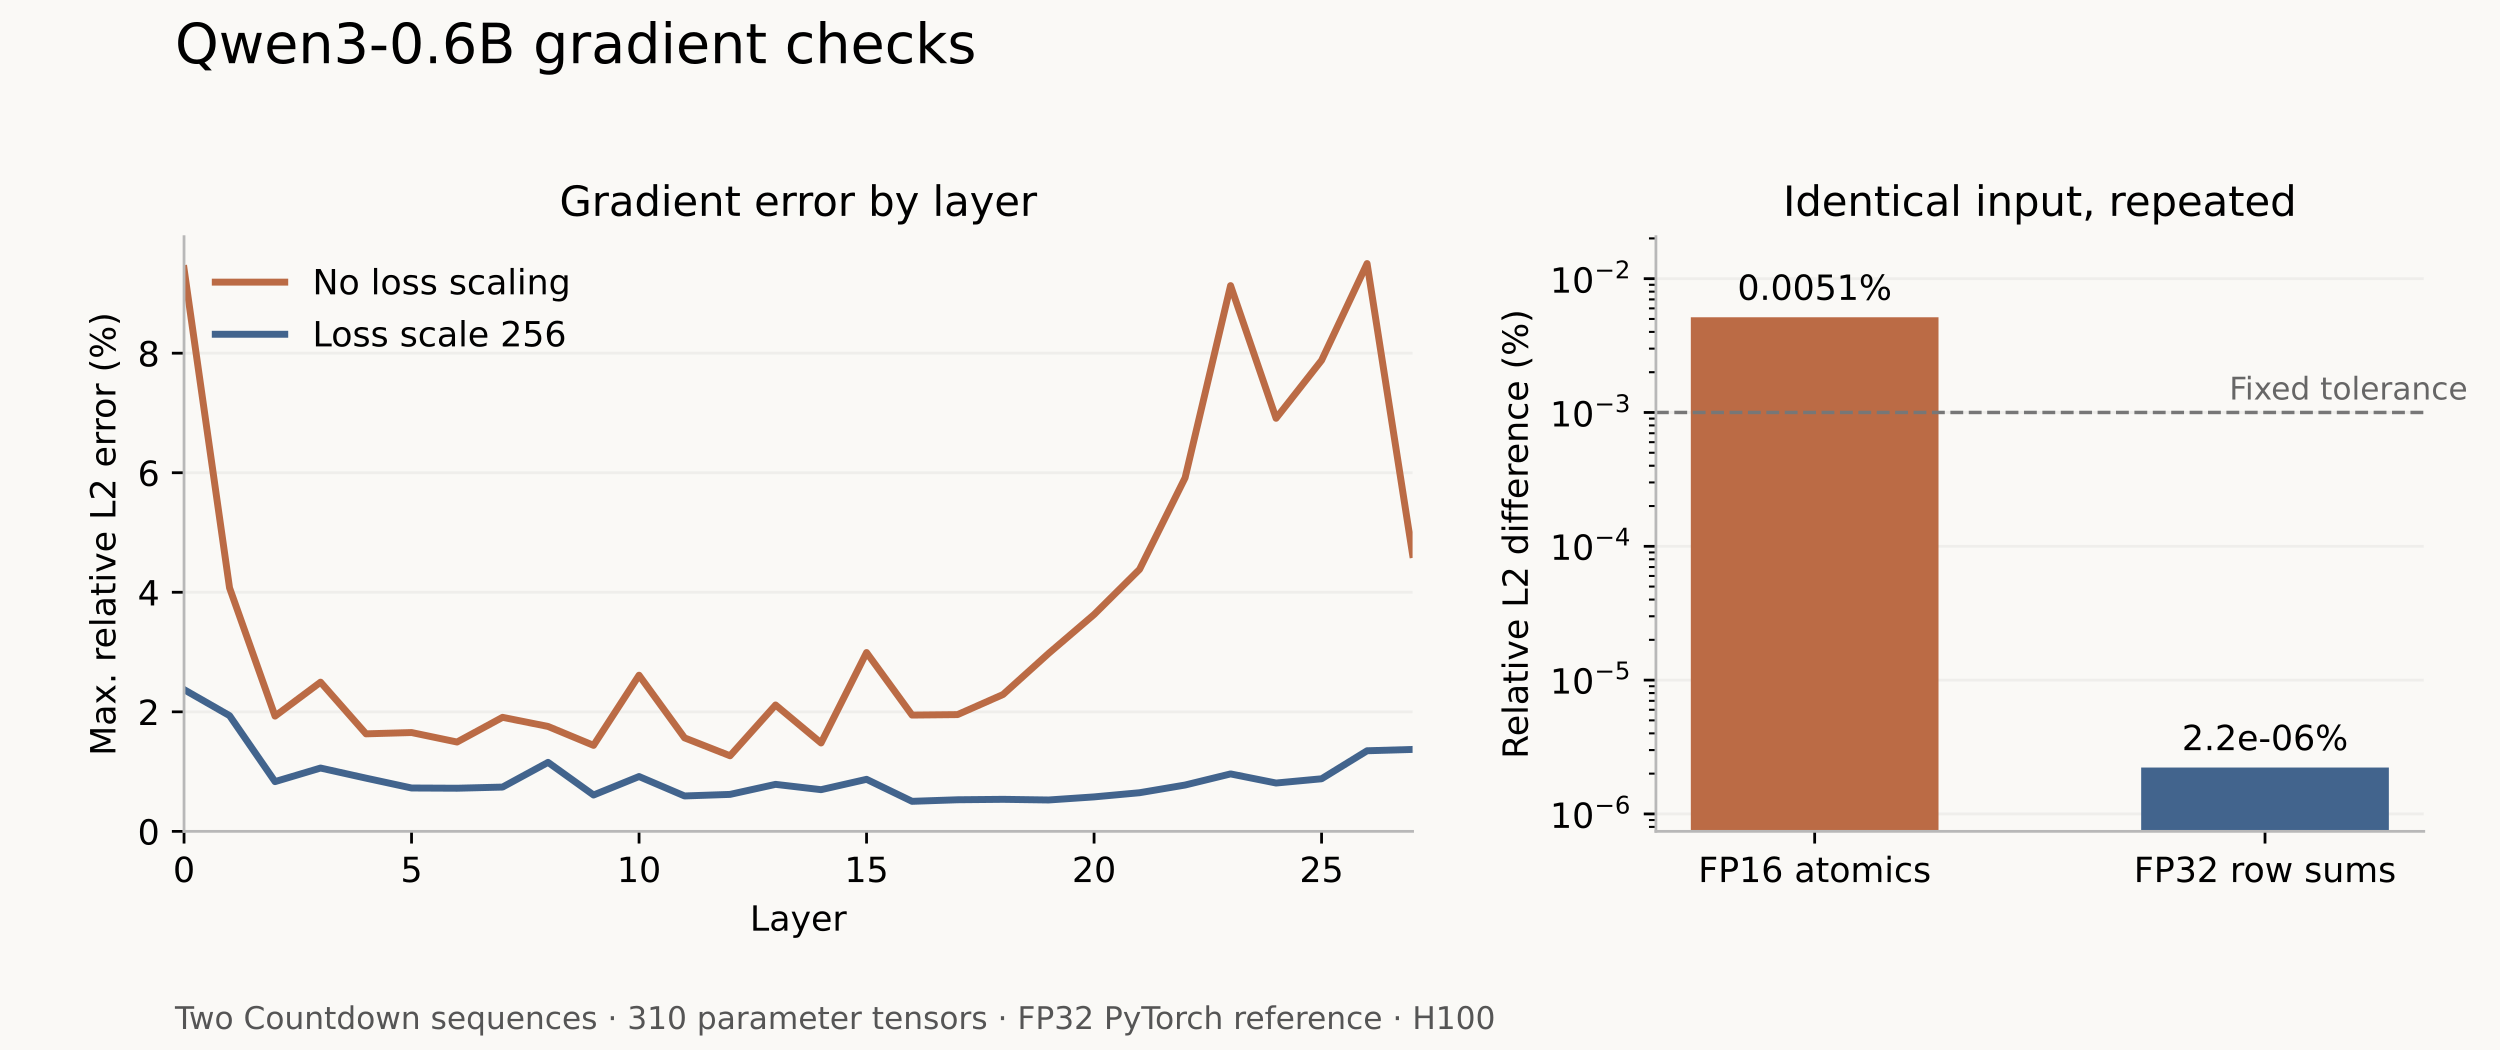
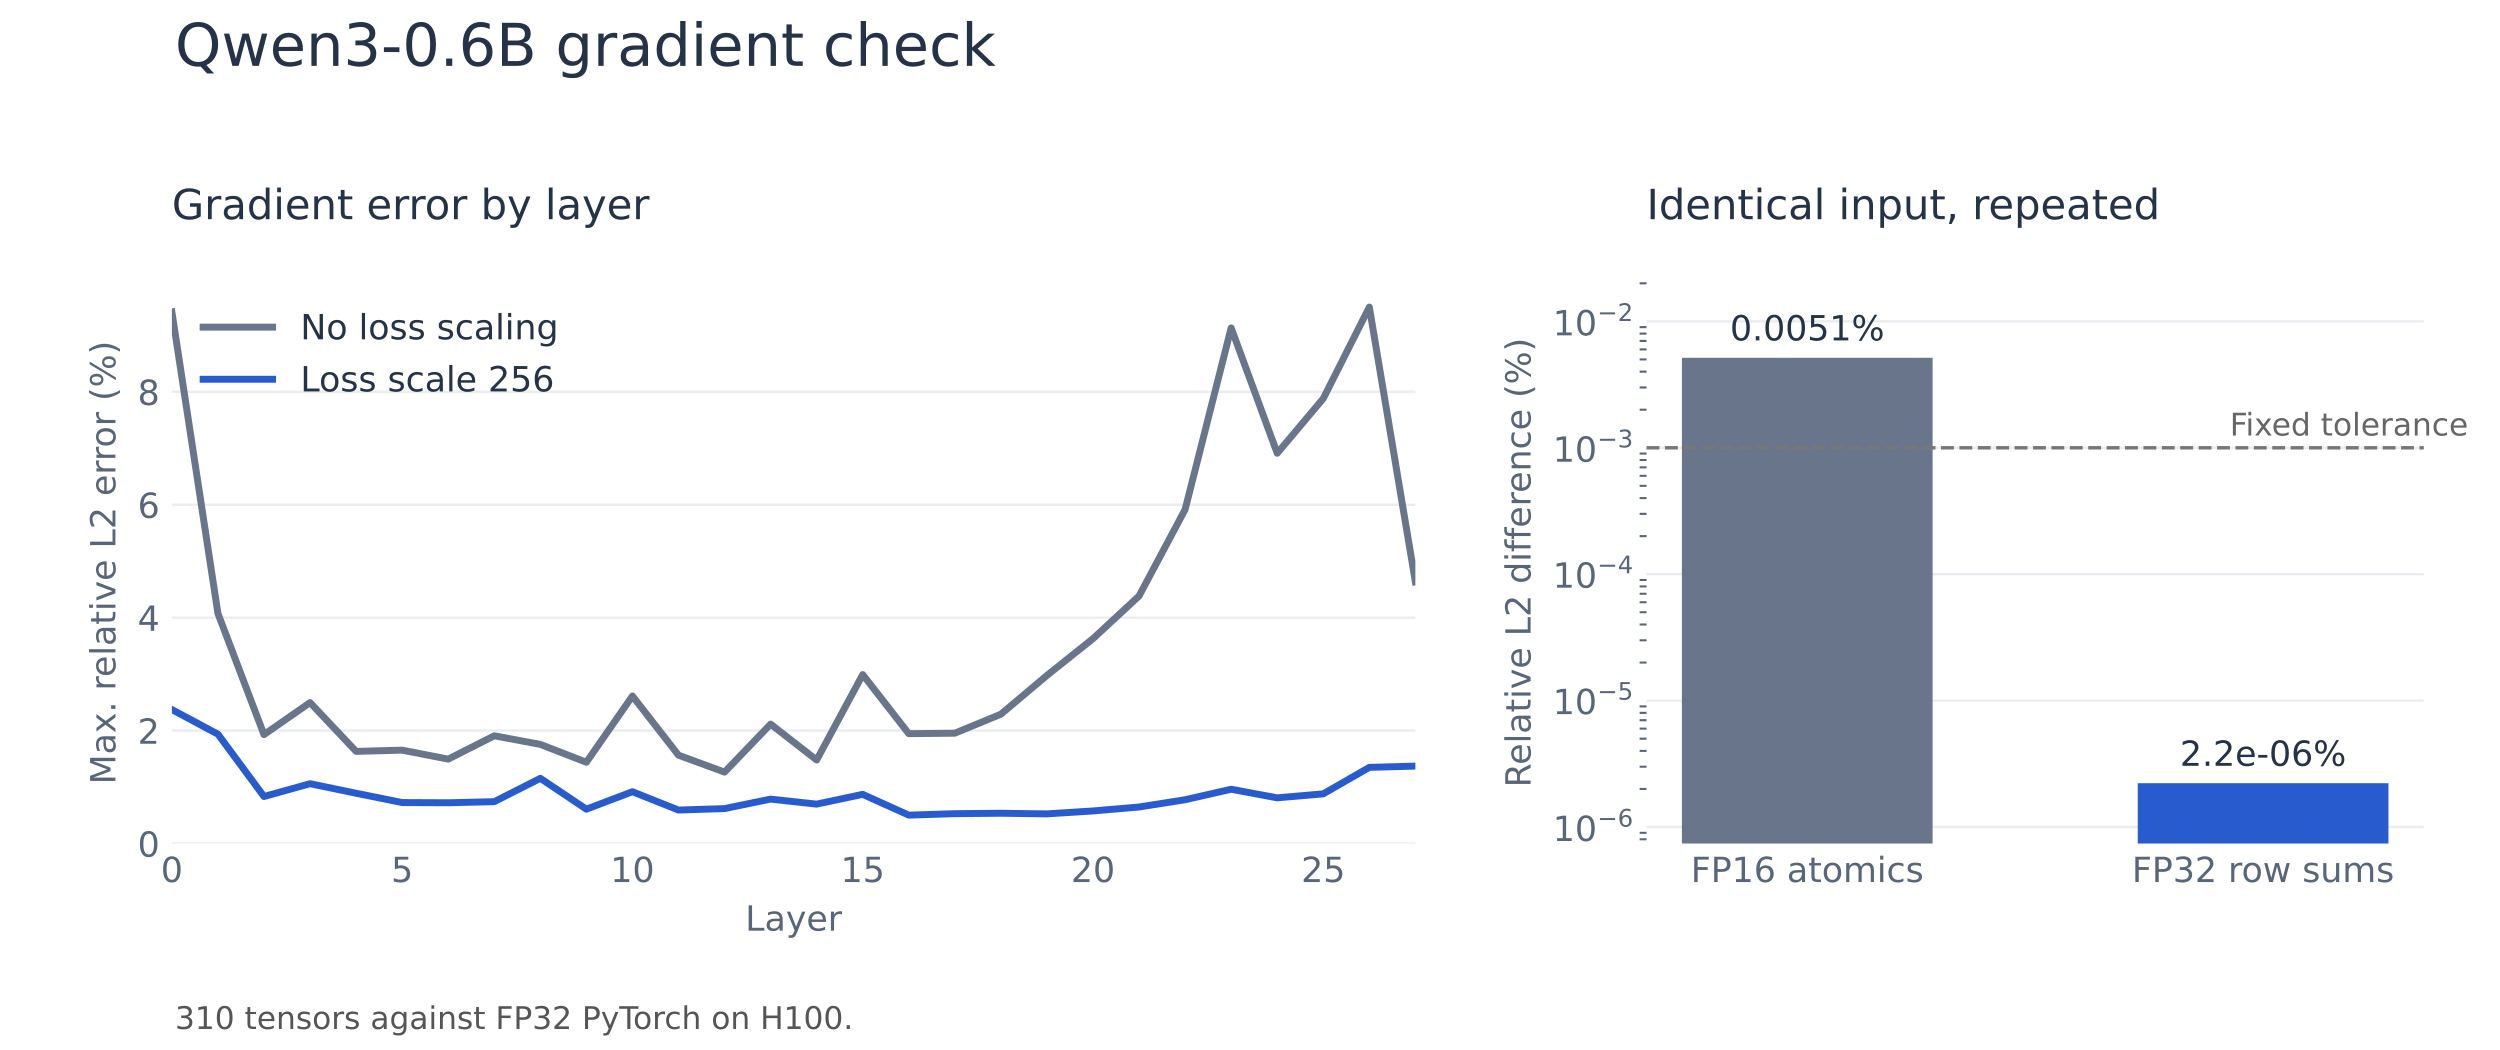
<svg xmlns="http://www.w3.org/2000/svg" xmlns:xlink="http://www.w3.org/1999/xlink" width="720pt" height="302.4pt" viewBox="0 0 720 302.4" version="1.1">
  <defs>
    <style type="text/css">*{stroke-linejoin: round; stroke-linecap: butt}</style>
  </defs>
  <g id="figure_1">
    <g id="patch_1">
-       <path d="M 0 302.4  L 720 302.4  L 720 0  L 0 0  z " style="fill: #faf9f6" />
+       <path d="M 0 302.4  L 720 302.4  L 720 0  L 0 0  z " style="fill: #ffffff" />
    </g>
    <g id="axes_1">
      <g id="patch_2">
-         <path d="M 53.002 239.432  L 406.823 239.432  L 406.823 68.164  L 53.002 68.164  z " style="fill: #faf9f6" />
+         <path d="M 49.502 242.932  L 407.631 242.932  L 407.631 81.124  L 49.502 81.124  z " style="fill: #ffffff" />
      </g>
      <g id="matplotlib.axis_1">
        <g id="xtick_1">
-           <g id="line2d_1">
-             <defs>
-               <path id="m17db717920" d="M 0 0  L 0 3.5  " style="stroke: #000000; stroke-width: 0.8" />
-             </defs>
-             <g>
-               <use xlink:href="#m17db717920" x="53.002" y="239.432" style="stroke: #000000; stroke-width: 0.8" />
-             </g>
-           </g>
+           <g id="line2d_1" />
          <g id="text_1">
-             <text style="font-size: 10px; font-family: 'DejaVu Sans', 'Bitstream Vera Sans', 'Computer Modern Sans Serif', 'Lucida Grande', 'Verdana', 'Geneva', 'Lucid', 'Arial', 'Helvetica', 'Avant Garde', sans-serif; text-anchor: middle" x="53.002" y="254.03" transform="rotate(-0 53.00234 254.0297)">0</text>
+             <text style="font-size: 10px; font-family: 'DejaVu Sans', 'Arial', sans-serif; text-anchor: middle; fill: #596579" x="49.502" y="254.03" transform="rotate(-0 49.50234 254.0297)">0</text>
          </g>
        </g>
        <g id="xtick_2">
-           <g id="line2d_2">
-             <g>
-               <use xlink:href="#m17db717920" x="118.525" y="239.432" style="stroke: #000000; stroke-width: 0.8" />
-             </g>
-           </g>
+           <g id="line2d_2" />
          <g id="text_2">
-             <text style="font-size: 10px; font-family: 'DejaVu Sans', 'Bitstream Vera Sans', 'Computer Modern Sans Serif', 'Lucida Grande', 'Verdana', 'Geneva', 'Lucid', 'Arial', 'Helvetica', 'Avant Garde', sans-serif; text-anchor: middle" x="118.525" y="254.03" transform="rotate(-0 118.5247 254.0297)">5</text>
+             <text style="font-size: 10px; font-family: 'DejaVu Sans', 'Arial', sans-serif; text-anchor: middle; fill: #596579" x="115.822" y="254.03" transform="rotate(-0 115.8224 254.0297)">5</text>
          </g>
        </g>
        <g id="xtick_3">
-           <g id="line2d_3">
-             <g>
-               <use xlink:href="#m17db717920" x="184.047" y="239.432" style="stroke: #000000; stroke-width: 0.8" />
-             </g>
-           </g>
+           <g id="line2d_3" />
          <g id="text_3">
-             <text style="font-size: 10px; font-family: 'DejaVu Sans', 'Bitstream Vera Sans', 'Computer Modern Sans Serif', 'Lucida Grande', 'Verdana', 'Geneva', 'Lucid', 'Arial', 'Helvetica', 'Avant Garde', sans-serif; text-anchor: middle" x="184.047" y="254.03" transform="rotate(-0 184.047 254.0297)">10</text>
+             <text style="font-size: 10px; font-family: 'DejaVu Sans', 'Arial', sans-serif; text-anchor: middle; fill: #596579" x="182.142" y="254.03" transform="rotate(-0 182.1424 254.0297)">10</text>
          </g>
        </g>
        <g id="xtick_4">
-           <g id="line2d_4">
-             <g>
-               <use xlink:href="#m17db717920" x="249.569" y="239.432" style="stroke: #000000; stroke-width: 0.8" />
-             </g>
-           </g>
+           <g id="line2d_4" />
          <g id="text_4">
-             <text style="font-size: 10px; font-family: 'DejaVu Sans', 'Bitstream Vera Sans', 'Computer Modern Sans Serif', 'Lucida Grande', 'Verdana', 'Geneva', 'Lucid', 'Arial', 'Helvetica', 'Avant Garde', sans-serif; text-anchor: middle" x="249.569" y="254.03" transform="rotate(-0 249.5693 254.0297)">15</text>
+             <text style="font-size: 10px; font-family: 'DejaVu Sans', 'Arial', sans-serif; text-anchor: middle; fill: #596579" x="248.462" y="254.03" transform="rotate(-0 248.4624 254.0297)">15</text>
          </g>
        </g>
        <g id="xtick_5">
-           <g id="line2d_5">
-             <g>
-               <use xlink:href="#m17db717920" x="315.092" y="239.432" style="stroke: #000000; stroke-width: 0.8" />
-             </g>
-           </g>
+           <g id="line2d_5" />
          <g id="text_5">
-             <text style="font-size: 10px; font-family: 'DejaVu Sans', 'Bitstream Vera Sans', 'Computer Modern Sans Serif', 'Lucida Grande', 'Verdana', 'Geneva', 'Lucid', 'Arial', 'Helvetica', 'Avant Garde', sans-serif; text-anchor: middle" x="315.092" y="254.03" transform="rotate(-0 315.0916 254.0297)">20</text>
+             <text style="font-size: 10px; font-family: 'DejaVu Sans', 'Arial', sans-serif; text-anchor: middle; fill: #596579" x="314.782" y="254.03" transform="rotate(-0 314.7825 254.0297)">20</text>
          </g>
        </g>
        <g id="xtick_6">
-           <g id="line2d_6">
-             <g>
-               <use xlink:href="#m17db717920" x="380.614" y="239.432" style="stroke: #000000; stroke-width: 0.8" />
-             </g>
-           </g>
+           <g id="line2d_6" />
          <g id="text_6">
-             <text style="font-size: 10px; font-family: 'DejaVu Sans', 'Bitstream Vera Sans', 'Computer Modern Sans Serif', 'Lucida Grande', 'Verdana', 'Geneva', 'Lucid', 'Arial', 'Helvetica', 'Avant Garde', sans-serif; text-anchor: middle" x="380.614" y="254.03" transform="rotate(-0 380.6139 254.0297)">25</text>
+             <text style="font-size: 10px; font-family: 'DejaVu Sans', 'Arial', sans-serif; text-anchor: middle; fill: #596579" x="381.103" y="254.03" transform="rotate(-0 381.1025 254.0297)">25</text>
          </g>
        </g>
        <g id="text_7">
-           <text style="font-size: 10px; font-family: 'DejaVu Sans', 'Bitstream Vera Sans', 'Computer Modern Sans Serif', 'Lucida Grande', 'Verdana', 'Geneva', 'Lucid', 'Arial', 'Helvetica', 'Avant Garde', sans-serif; text-anchor: middle" x="229.913" y="268.03" transform="rotate(-0 229.9126 268.0297)">Layer</text>
+           <text style="font-size: 10px; font-family: 'DejaVu Sans', 'Arial', sans-serif; text-anchor: middle; fill: #596579" x="228.566" y="268.03" transform="rotate(-0 228.5664 268.0297)">Layer</text>
        </g>
      </g>
      <g id="matplotlib.axis_2">
        <g id="ytick_1">
          <g id="line2d_7">
-             <path d="M 53.002 239.432  L 406.823 239.432  " clip-path="url(#p9c6ef69c33)" style="fill: none; stroke: #b0b0b0; stroke-opacity: 0.15; stroke-width: 0.8; stroke-linecap: square" />
-           </g>
-           <g id="line2d_8">
-             <defs>
-               <path id="m03bfe3bf57" d="M 0 0  L -3.5 0  " style="stroke: #000000; stroke-width: 0.8" />
-             </defs>
-             <g>
-               <use xlink:href="#m03bfe3bf57" x="53.002" y="239.432" style="stroke: #000000; stroke-width: 0.8" />
-             </g>
-           </g>
+             <path d="M 49.502 242.932  L 407.631 242.932  " clip-path="url(#p93dfd048e5)" style="fill: none; stroke: #e9edf2; stroke-width: 0.7; stroke-linecap: square" />
+           </g>
+           <g id="line2d_8" />
          <g id="text_8">
-             <text style="font-size: 10px; font-family: 'DejaVu Sans', 'Bitstream Vera Sans', 'Computer Modern Sans Serif', 'Lucida Grande', 'Verdana', 'Geneva', 'Lucid', 'Arial', 'Helvetica', 'Avant Garde', sans-serif; text-anchor: end" x="46.002" y="243.231" transform="rotate(-0 46.00234 243.2308)">0</text>
+             <text style="font-size: 10px; font-family: 'DejaVu Sans', 'Arial', sans-serif; text-anchor: end; fill: #596579" x="46.002" y="246.731" transform="rotate(-0 46.00234 246.7308)">0</text>
          </g>
        </g>
        <g id="ytick_2">
          <g id="line2d_9">
-             <path d="M 53.002 205.006  L 406.823 205.006  " clip-path="url(#p9c6ef69c33)" style="fill: none; stroke: #b0b0b0; stroke-opacity: 0.15; stroke-width: 0.8; stroke-linecap: square" />
-           </g>
-           <g id="line2d_10">
-             <g>
-               <use xlink:href="#m03bfe3bf57" x="53.002" y="205.006" style="stroke: #000000; stroke-width: 0.8" />
-             </g>
-           </g>
+             <path d="M 49.502 210.407  L 407.631 210.407  " clip-path="url(#p93dfd048e5)" style="fill: none; stroke: #e9edf2; stroke-width: 0.7; stroke-linecap: square" />
+           </g>
+           <g id="line2d_10" />
          <g id="text_9">
-             <text style="font-size: 10px; font-family: 'DejaVu Sans', 'Bitstream Vera Sans', 'Computer Modern Sans Serif', 'Lucida Grande', 'Verdana', 'Geneva', 'Lucid', 'Arial', 'Helvetica', 'Avant Garde', sans-serif; text-anchor: end" x="46.002" y="208.805" transform="rotate(-0 46.00234 208.8046)">2</text>
+             <text style="font-size: 10px; font-family: 'DejaVu Sans', 'Arial', sans-serif; text-anchor: end; fill: #596579" x="46.002" y="214.206" transform="rotate(-0 46.00234 214.2061)">2</text>
          </g>
        </g>
        <g id="ytick_3">
          <g id="line2d_11">
-             <path d="M 53.002 170.579  L 406.823 170.579  " clip-path="url(#p9c6ef69c33)" style="fill: none; stroke: #b0b0b0; stroke-opacity: 0.15; stroke-width: 0.8; stroke-linecap: square" />
-           </g>
-           <g id="line2d_12">
-             <g>
-               <use xlink:href="#m03bfe3bf57" x="53.002" y="170.579" style="stroke: #000000; stroke-width: 0.8" />
-             </g>
-           </g>
+             <path d="M 49.502 177.883  L 407.631 177.883  " clip-path="url(#p93dfd048e5)" style="fill: none; stroke: #e9edf2; stroke-width: 0.7; stroke-linecap: square" />
+           </g>
+           <g id="line2d_12" />
          <g id="text_10">
-             <text style="font-size: 10px; font-family: 'DejaVu Sans', 'Bitstream Vera Sans', 'Computer Modern Sans Serif', 'Lucida Grande', 'Verdana', 'Geneva', 'Lucid', 'Arial', 'Helvetica', 'Avant Garde', sans-serif; text-anchor: end" x="46.002" y="174.378" transform="rotate(-0 46.00234 174.3783)">4</text>
+             <text style="font-size: 10px; font-family: 'DejaVu Sans', 'Arial', sans-serif; text-anchor: end; fill: #596579" x="46.002" y="181.681" transform="rotate(-0 46.00234 181.6815)">4</text>
          </g>
        </g>
        <g id="ytick_4">
          <g id="line2d_13">
-             <path d="M 53.002 136.153  L 406.823 136.153  " clip-path="url(#p9c6ef69c33)" style="fill: none; stroke: #b0b0b0; stroke-opacity: 0.15; stroke-width: 0.8; stroke-linecap: square" />
-           </g>
-           <g id="line2d_14">
-             <g>
-               <use xlink:href="#m03bfe3bf57" x="53.002" y="136.153" style="stroke: #000000; stroke-width: 0.8" />
-             </g>
-           </g>
+             <path d="M 49.502 145.358  L 407.631 145.358  " clip-path="url(#p93dfd048e5)" style="fill: none; stroke: #e9edf2; stroke-width: 0.7; stroke-linecap: square" />
+           </g>
+           <g id="line2d_14" />
          <g id="text_11">
-             <text style="font-size: 10px; font-family: 'DejaVu Sans', 'Bitstream Vera Sans', 'Computer Modern Sans Serif', 'Lucida Grande', 'Verdana', 'Geneva', 'Lucid', 'Arial', 'Helvetica', 'Avant Garde', sans-serif; text-anchor: end" x="46.002" y="139.952" transform="rotate(-0 46.00234 139.952)">6</text>
+             <text style="font-size: 10px; font-family: 'DejaVu Sans', 'Arial', sans-serif; text-anchor: end; fill: #596579" x="46.002" y="149.157" transform="rotate(-0 46.00234 149.1568)">6</text>
          </g>
        </g>
        <g id="ytick_5">
          <g id="line2d_15">
-             <path d="M 53.002 101.727  L 406.823 101.727  " clip-path="url(#p9c6ef69c33)" style="fill: none; stroke: #b0b0b0; stroke-opacity: 0.15; stroke-width: 0.8; stroke-linecap: square" />
-           </g>
-           <g id="line2d_16">
-             <g>
-               <use xlink:href="#m03bfe3bf57" x="53.002" y="101.727" style="stroke: #000000; stroke-width: 0.8" />
-             </g>
-           </g>
+             <path d="M 49.502 112.833  L 407.631 112.833  " clip-path="url(#p93dfd048e5)" style="fill: none; stroke: #e9edf2; stroke-width: 0.7; stroke-linecap: square" />
+           </g>
+           <g id="line2d_16" />
          <g id="text_12">
-             <text style="font-size: 10px; font-family: 'DejaVu Sans', 'Bitstream Vera Sans', 'Computer Modern Sans Serif', 'Lucida Grande', 'Verdana', 'Geneva', 'Lucid', 'Arial', 'Helvetica', 'Avant Garde', sans-serif; text-anchor: end" x="46.002" y="105.526" transform="rotate(-0 46.00234 105.5257)">8</text>
+             <text style="font-size: 10px; font-family: 'DejaVu Sans', 'Arial', sans-serif; text-anchor: end; fill: #596579" x="46.002" y="116.632" transform="rotate(-0 46.00234 116.6321)">8</text>
          </g>
        </g>
        <g id="text_13">
-           <text style="font-size: 10px; font-family: 'DejaVu Sans', 'Bitstream Vera Sans', 'Computer Modern Sans Serif', 'Lucida Grande', 'Verdana', 'Geneva', 'Lucid', 'Arial', 'Helvetica', 'Avant Garde', sans-serif; text-anchor: middle" x="33.237" y="153.798" transform="rotate(-90 33.2375 153.7979)">Max. relative L2 error (%)</text>
+           <text style="font-size: 10px; font-family: 'DejaVu Sans', 'Arial', sans-serif; text-anchor: middle; fill: #596579" x="33.237" y="162.028" transform="rotate(-90 33.2375 162.028)">Max. relative L2 error (%)</text>
        </g>
      </g>
      <g id="line2d_17">
-         <path d="M 53.002 77.37  L 66.107 169.297  L 79.211 206.237  L 92.316 196.466  L 105.42 211.347  L 118.525 210.971  L 131.629 213.705  L 144.734 206.593  L 157.838 209.22  L 170.943 214.663  L 184.047 194.467  L 197.151 212.506  L 210.256 217.663  L 223.36 203.038  L 236.465 213.974  L 249.569 187.936  L 262.674 205.946  L 275.778 205.805  L 288.883 200.01  L 301.987 188.191  L 315.092 176.981  L 328.196 163.973  L 341.301 137.616  L 354.405 82.26  L 367.509 120.464  L 380.614 103.776  L 393.718 75.908  L 406.823 159.672  " clip-path="url(#p9c6ef69c33)" style="fill: none; stroke: #bb6b45; stroke-width: 2; stroke-linecap: square" />
+         <path d="M 49.502 89.821  L 62.766 176.671  L 76.03 211.571  L 89.294 202.339  L 102.558 216.398  L 115.822 216.043  L 129.086 218.626  L 142.35 211.907  L 155.614 214.388  L 168.878 219.531  L 182.142 200.451  L 195.406 217.493  L 208.67 222.365  L 221.934 208.549  L 235.198 218.88  L 248.462 194.28  L 261.726 211.295  L 274.99 211.163  L 288.254 205.687  L 301.518 194.521  L 314.782 183.931  L 328.046 171.641  L 341.31 146.74  L 354.574 94.441  L 367.839 130.536  L 381.103 114.769  L 394.367 88.44  L 407.631 167.577  " clip-path="url(#p93dfd048e5)" style="fill: none; stroke: #68758a; stroke-width: 2; stroke-linecap: square" />
      </g>
      <g id="line2d_18">
-         <path d="M 53.002 198.606  L 66.107 206.104  L 79.211 225.107  L 92.316 221.198  L 105.42 224.109  L 118.525 226.942  L 131.629 227.011  L 144.734 226.678  L 157.838 219.562  L 170.943 228.964  L 184.047 223.642  L 197.151 229.234  L 210.256 228.786  L 223.36 225.895  L 236.465 227.426  L 249.569 224.444  L 262.674 230.783  L 275.778 230.334  L 288.883 230.207  L 301.987 230.397  L 315.092 229.506  L 328.196 228.304  L 341.301 226.09  L 354.405 222.888  L 367.509 225.512  L 380.614 224.289  L 393.718 216.22  L 406.823 215.837  " clip-path="url(#p9c6ef69c33)" style="fill: none; stroke: #42648d; stroke-width: 2; stroke-linecap: square" />
-       </g>
-       <g id="patch_3">
-         <path d="M 53.002 239.432  L 53.002 68.164  " style="fill: none; stroke: #b8b8b8; stroke-width: 0.8; stroke-linejoin: miter; stroke-linecap: square" />
-       </g>
-       <g id="patch_4">
-         <path d="M 53.002 239.432  L 406.823 239.432  " style="fill: none; stroke: #b8b8b8; stroke-width: 0.8; stroke-linejoin: miter; stroke-linecap: square" />
+         <path d="M 49.502 204.361  L 62.766 211.445  L 76.03 229.398  L 89.294 225.705  L 102.558 228.455  L 115.822 231.132  L 129.086 231.197  L 142.35 230.882  L 155.614 224.159  L 168.878 233.043  L 182.142 228.014  L 195.406 233.297  L 208.67 232.874  L 221.934 230.143  L 235.198 231.589  L 248.462 228.772  L 261.726 234.761  L 274.99 234.336  L 288.254 234.217  L 301.518 234.396  L 314.782 233.554  L 328.046 232.418  L 341.31 230.327  L 354.574 227.302  L 367.839 229.78  L 381.103 228.626  L 394.367 221.002  L 407.631 220.64  " clip-path="url(#p93dfd048e5)" style="fill: none; stroke: #285cce; stroke-width: 2; stroke-linecap: square" />
      </g>
      <g id="text_14">
-         <text style="font-size: 12px; font-family: 'DejaVu Sans', 'Bitstream Vera Sans', 'Computer Modern Sans Serif', 'Lucida Grande', 'Verdana', 'Geneva', 'Lucid', 'Arial', 'Helvetica', 'Avant Garde', sans-serif; text-anchor: middle" x="229.913" y="62.164" transform="rotate(-0 229.9126 62.16375)">Gradient error by layer</text>
+         <text style="font-size: 12px; font-family: 'DejaVu Sans', 'Arial', sans-serif; text-anchor: start; fill: #253247" x="49.502" y="63.124" transform="rotate(-0 49.50234 63.12398)">Gradient error by layer</text>
      </g>
      <g id="legend_1">
        <g id="line2d_19">
-           <path d="M 62.002 81.262  L 72.002 81.262  L 82.002 81.262  " style="fill: none; stroke: #bb6b45; stroke-width: 2; stroke-linecap: square" />
+           <path d="M 58.502 94.222  L 68.502 94.222  L 78.502 94.222  " style="fill: none; stroke: #68758a; stroke-width: 2; stroke-linecap: square" />
        </g>
        <g id="text_15">
-           <text style="font-size: 10px; font-family: 'DejaVu Sans', 'Bitstream Vera Sans', 'Computer Modern Sans Serif', 'Lucida Grande', 'Verdana', 'Geneva', 'Lucid', 'Arial', 'Helvetica', 'Avant Garde', sans-serif; text-anchor: start" x="90.002" y="84.762" transform="rotate(-0 90.00234 84.76219)">No loss scaling</text>
+           <text style="font-size: 10px; font-family: 'DejaVu Sans', 'Arial', sans-serif; text-anchor: start; fill: #253247" x="86.502" y="97.722" transform="rotate(-0 86.50234 97.72242)">No loss scaling</text>
        </g>
        <g id="line2d_20">
-           <path d="M 62.002 96.263  L 72.002 96.263  L 82.002 96.263  " style="fill: none; stroke: #42648d; stroke-width: 2; stroke-linecap: square" />
+           <path d="M 58.502 109.223  L 68.502 109.223  L 78.502 109.223  " style="fill: none; stroke: #285cce; stroke-width: 2; stroke-linecap: square" />
        </g>
        <g id="text_16">
-           <text style="font-size: 10px; font-family: 'DejaVu Sans', 'Bitstream Vera Sans', 'Computer Modern Sans Serif', 'Lucida Grande', 'Verdana', 'Geneva', 'Lucid', 'Arial', 'Helvetica', 'Avant Garde', sans-serif; text-anchor: start" x="90.002" y="99.763" transform="rotate(-0 90.00234 99.76297)">Loss scale 256</text>
+           <text style="font-size: 10px; font-family: 'DejaVu Sans', 'Arial', sans-serif; text-anchor: start; fill: #253247" x="86.502" y="112.723" transform="rotate(-0 86.50234 112.7232)">Loss scale 256</text>
        </g>
      </g>
    </g>
    <g id="axes_2">
-       <g id="patch_5">
-         <path d="M 476.905 239.432  L 698.043 239.432  L 698.043 68.164  L 476.905 68.164  z " style="fill: #faf9f6" />
+       <g id="patch_3">
+         <path d="M 474.213 242.932  L 698.043 242.932  L 698.043 81.124  L 474.213 81.124  z " style="fill: #ffffff" />
      </g>
      <g id="matplotlib.axis_3">
        <g id="xtick_7">
-           <g id="line2d_21">
-             <g>
-               <use xlink:href="#m17db717920" x="522.624" y="239.432" style="stroke: #000000; stroke-width: 0.8" />
-             </g>
-           </g>
+           <g id="line2d_21" />
          <g id="text_17">
-             <text style="font-size: 10px; font-family: 'DejaVu Sans', 'Bitstream Vera Sans', 'Computer Modern Sans Serif', 'Lucida Grande', 'Verdana', 'Geneva', 'Lucid', 'Arial', 'Helvetica', 'Avant Garde', sans-serif; text-anchor: middle" x="522.624" y="254.03" transform="rotate(-0 522.6243 254.0304)">FP16 atomics</text>
+             <text style="font-size: 10px; font-family: 'DejaVu Sans', 'Arial', sans-serif; text-anchor: middle; fill: #596579" x="520.489" y="254.03" transform="rotate(-0 520.4886 254.0304)">FP16 atomics</text>
          </g>
        </g>
        <g id="xtick_8">
-           <g id="line2d_22">
-             <g>
-               <use xlink:href="#m17db717920" x="652.324" y="239.432" style="stroke: #000000; stroke-width: 0.8" />
-             </g>
-           </g>
+           <g id="line2d_22" />
          <g id="text_18">
-             <text style="font-size: 10px; font-family: 'DejaVu Sans', 'Bitstream Vera Sans', 'Computer Modern Sans Serif', 'Lucida Grande', 'Verdana', 'Geneva', 'Lucid', 'Arial', 'Helvetica', 'Avant Garde', sans-serif; text-anchor: middle" x="652.324" y="254.03" transform="rotate(-0 652.3239 254.0297)">FP32 row sums</text>
+             <text style="font-size: 10px; font-family: 'DejaVu Sans', 'Arial', sans-serif; text-anchor: middle; fill: #596579" x="651.767" y="254.03" transform="rotate(-0 651.7672 254.0297)">FP32 row sums</text>
          </g>
        </g>
      </g>
      <g id="matplotlib.axis_4">
        <g id="ytick_6">
          <g id="line2d_23">
-             <path d="M 476.905 234.406  L 698.043 234.406  " clip-path="url(#pfb58d08328)" style="fill: none; stroke: #b0b0b0; stroke-opacity: 0.15; stroke-width: 0.8; stroke-linecap: square" />
-           </g>
-           <g id="line2d_24">
-             <g>
-               <use xlink:href="#m03bfe3bf57" x="476.905" y="234.406" style="stroke: #000000; stroke-width: 0.8" />
-             </g>
-           </g>
+             <path d="M 474.213 238.184  L 698.043 238.184  " clip-path="url(#pa20d3fa1a5)" style="fill: none; stroke: #e9edf2; stroke-width: 0.7; stroke-linecap: square" />
+           </g>
+           <g id="line2d_24" />
          <g id="text_19">
-             <g transform="translate(446.4052 239.1064)">
+             <g style="fill: #596579" transform="translate(447.2129 242.884)">
              <text>
-                 <tspan x="0" y="-0.675" style="font-size: 10px; font-family: 'DejaVu Sans'">1</tspan>
-                 <tspan x="6.362" y="-0.675" style="font-size: 10px; font-family: 'DejaVu Sans'">0</tspan>
-                 <tspan x="12.82" y="-4.805" style="font-size: 7px; font-family: 'DejaVu Sans'">−</tspan>
-                 <tspan x="18.686" y="-4.805" style="font-size: 7px; font-family: 'DejaVu Sans'">6</tspan>
+                 <tspan x="0" y="-0.675" style="font-size: 10px; font-family: 'DejaVu Sans'; fill: #596579">1</tspan>
+                 <tspan x="6.362" y="-0.675" style="font-size: 10px; font-family: 'DejaVu Sans'; fill: #596579">0</tspan>
+                 <tspan x="12.82" y="-4.805" style="font-size: 7px; font-family: 'DejaVu Sans'; fill: #596579">−</tspan>
+                 <tspan x="18.686" y="-4.805" style="font-size: 7px; font-family: 'DejaVu Sans'; fill: #596579">6</tspan>
              </text>
            </g>
          </g>
        </g>
        <g id="ytick_7">
          <g id="line2d_25">
-             <path d="M 476.905 195.869  L 698.043 195.869  " clip-path="url(#pfb58d08328)" style="fill: none; stroke: #b0b0b0; stroke-opacity: 0.15; stroke-width: 0.8; stroke-linecap: square" />
-           </g>
-           <g id="line2d_26">
-             <g>
-               <use xlink:href="#m03bfe3bf57" x="476.905" y="195.869" style="stroke: #000000; stroke-width: 0.8" />
-             </g>
-           </g>
+             <path d="M 474.213 201.776  L 698.043 201.776  " clip-path="url(#pa20d3fa1a5)" style="fill: none; stroke: #e9edf2; stroke-width: 0.7; stroke-linecap: square" />
+           </g>
+           <g id="line2d_26" />
          <g id="text_20">
-             <g transform="translate(446.4052 200.5194)">
+             <g style="fill: #596579" transform="translate(447.2129 206.4257)">
              <text>
-                 <tspan x="0" y="-0.762" style="font-size: 10px; font-family: 'DejaVu Sans'">1</tspan>
-                 <tspan x="6.362" y="-0.762" style="font-size: 10px; font-family: 'DejaVu Sans'">0</tspan>
-                 <tspan x="12.82" y="-4.892" style="font-size: 7px; font-family: 'DejaVu Sans'">−</tspan>
-                 <tspan x="18.686" y="-4.892" style="font-size: 7px; font-family: 'DejaVu Sans'">5</tspan>
+                 <tspan x="0" y="-0.762" style="font-size: 10px; font-family: 'DejaVu Sans'; fill: #596579">1</tspan>
+                 <tspan x="6.362" y="-0.762" style="font-size: 10px; font-family: 'DejaVu Sans'; fill: #596579">0</tspan>
+                 <tspan x="12.82" y="-4.892" style="font-size: 7px; font-family: 'DejaVu Sans'; fill: #596579">−</tspan>
+                 <tspan x="18.686" y="-4.892" style="font-size: 7px; font-family: 'DejaVu Sans'; fill: #596579">5</tspan>
              </text>
            </g>
          </g>
        </g>
        <g id="ytick_8">
          <g id="line2d_27">
-             <path d="M 476.905 157.332  L 698.043 157.332  " clip-path="url(#pfb58d08328)" style="fill: none; stroke: #b0b0b0; stroke-opacity: 0.15; stroke-width: 0.8; stroke-linecap: square" />
-           </g>
-           <g id="line2d_28">
-             <g>
-               <use xlink:href="#m03bfe3bf57" x="476.905" y="157.332" style="stroke: #000000; stroke-width: 0.8" />
-             </g>
-           </g>
+             <path d="M 474.213 165.367  L 698.043 165.367  " clip-path="url(#pa20d3fa1a5)" style="fill: none; stroke: #e9edf2; stroke-width: 0.7; stroke-linecap: square" />
+           </g>
+           <g id="line2d_28" />
          <g id="text_21">
-             <g transform="translate(446.4052 161.9824)">
+             <g style="fill: #596579" transform="translate(447.2129 170.0173)">
              <text>
-                 <tspan x="0" y="-0.762" style="font-size: 10px; font-family: 'DejaVu Sans'">1</tspan>
-                 <tspan x="6.362" y="-0.762" style="font-size: 10px; font-family: 'DejaVu Sans'">0</tspan>
-                 <tspan x="12.82" y="-4.892" style="font-size: 7px; font-family: 'DejaVu Sans'">−</tspan>
-                 <tspan x="18.686" y="-4.892" style="font-size: 7px; font-family: 'DejaVu Sans'">4</tspan>
+                 <tspan x="0" y="-0.762" style="font-size: 10px; font-family: 'DejaVu Sans'; fill: #596579">1</tspan>
+                 <tspan x="6.362" y="-0.762" style="font-size: 10px; font-family: 'DejaVu Sans'; fill: #596579">0</tspan>
+                 <tspan x="12.82" y="-4.892" style="font-size: 7px; font-family: 'DejaVu Sans'; fill: #596579">−</tspan>
+                 <tspan x="18.686" y="-4.892" style="font-size: 7px; font-family: 'DejaVu Sans'; fill: #596579">4</tspan>
              </text>
            </g>
          </g>
        </g>
        <g id="ytick_9">
          <g id="line2d_29">
-             <path d="M 476.905 118.795  L 698.043 118.795  " clip-path="url(#pfb58d08328)" style="fill: none; stroke: #b0b0b0; stroke-opacity: 0.15; stroke-width: 0.8; stroke-linecap: square" />
-           </g>
-           <g id="line2d_30">
-             <g>
-               <use xlink:href="#m03bfe3bf57" x="476.905" y="118.795" style="stroke: #000000; stroke-width: 0.8" />
-             </g>
-           </g>
+             <path d="M 474.213 128.959  L 698.043 128.959  " clip-path="url(#pa20d3fa1a5)" style="fill: none; stroke: #e9edf2; stroke-width: 0.7; stroke-linecap: square" />
+           </g>
+           <g id="line2d_30" />
          <g id="text_22">
-             <g transform="translate(446.4052 123.4955)">
+             <g style="fill: #596579" transform="translate(447.2129 133.659)">
              <text>
-                 <tspan x="0" y="-0.675" style="font-size: 10px; font-family: 'DejaVu Sans'">1</tspan>
-                 <tspan x="6.362" y="-0.675" style="font-size: 10px; font-family: 'DejaVu Sans'">0</tspan>
-                 <tspan x="12.82" y="-4.805" style="font-size: 7px; font-family: 'DejaVu Sans'">−</tspan>
-                 <tspan x="18.686" y="-4.805" style="font-size: 7px; font-family: 'DejaVu Sans'">3</tspan>
+                 <tspan x="0" y="-0.675" style="font-size: 10px; font-family: 'DejaVu Sans'; fill: #596579">1</tspan>
+                 <tspan x="6.362" y="-0.675" style="font-size: 10px; font-family: 'DejaVu Sans'; fill: #596579">0</tspan>
+                 <tspan x="12.82" y="-4.805" style="font-size: 7px; font-family: 'DejaVu Sans'; fill: #596579">−</tspan>
+                 <tspan x="18.686" y="-4.805" style="font-size: 7px; font-family: 'DejaVu Sans'; fill: #596579">3</tspan>
              </text>
            </g>
          </g>
        </g>
        <g id="ytick_10">
          <g id="line2d_31">
-             <path d="M 476.905 80.258  L 698.043 80.258  " clip-path="url(#pfb58d08328)" style="fill: none; stroke: #b0b0b0; stroke-opacity: 0.15; stroke-width: 0.8; stroke-linecap: square" />
-           </g>
-           <g id="line2d_32">
-             <g>
-               <use xlink:href="#m03bfe3bf57" x="476.905" y="80.258" style="stroke: #000000; stroke-width: 0.8" />
-             </g>
-           </g>
+             <path d="M 474.213 92.551  L 698.043 92.551  " clip-path="url(#pa20d3fa1a5)" style="fill: none; stroke: #e9edf2; stroke-width: 0.7; stroke-linecap: square" />
+           </g>
+           <g id="line2d_32" />
          <g id="text_23">
-             <g transform="translate(446.4052 84.95849)">
+             <g style="fill: #596579" transform="translate(447.2129 97.25065)">
              <text>
-                 <tspan x="0" y="-0.675" style="font-size: 10px; font-family: 'DejaVu Sans'">1</tspan>
-                 <tspan x="6.362" y="-0.675" style="font-size: 10px; font-family: 'DejaVu Sans'">0</tspan>
-                 <tspan x="12.82" y="-4.805" style="font-size: 7px; font-family: 'DejaVu Sans'">−</tspan>
-                 <tspan x="18.686" y="-4.805" style="font-size: 7px; font-family: 'DejaVu Sans'">2</tspan>
+                 <tspan x="0" y="-0.675" style="font-size: 10px; font-family: 'DejaVu Sans'; fill: #596579">1</tspan>
+                 <tspan x="6.362" y="-0.675" style="font-size: 10px; font-family: 'DejaVu Sans'; fill: #596579">0</tspan>
+                 <tspan x="12.82" y="-4.805" style="font-size: 7px; font-family: 'DejaVu Sans'; fill: #596579">−</tspan>
+                 <tspan x="18.686" y="-4.805" style="font-size: 7px; font-family: 'DejaVu Sans'; fill: #596579">2</tspan>
              </text>
            </g>
          </g>
        </g>
        <g id="ytick_11">
          <g id="line2d_33">
            <defs>
-               <path id="mac37ed70d9" d="M 0 0  L -2 0  " style="stroke: #000000; stroke-width: 0.6" />
+               <path id="m1500872012" d="M 0 0  L -2 0  " style="stroke: #596579; stroke-width: 0.6" />
            </defs>
            <g>
-               <use xlink:href="#mac37ed70d9" x="476.905" y="238.141" style="stroke: #000000; stroke-width: 0.6" />
+               <use xlink:href="#m1500872012" x="474.213" y="241.712" style="fill: #596579; stroke: #596579; stroke-width: 0.6" />
            </g>
          </g>
        </g>
        <g id="ytick_12">
          <g id="line2d_34">
            <g>
-               <use xlink:href="#mac37ed70d9" x="476.905" y="236.17" style="stroke: #000000; stroke-width: 0.6" />
+               <use xlink:href="#m1500872012" x="474.213" y="239.85" style="fill: #596579; stroke: #596579; stroke-width: 0.6" />
            </g>
          </g>
        </g>
        <g id="ytick_13">
          <g id="line2d_35">
            <g>
-               <use xlink:href="#mac37ed70d9" x="476.905" y="222.806" style="stroke: #000000; stroke-width: 0.6" />
+               <use xlink:href="#m1500872012" x="474.213" y="227.224" style="fill: #596579; stroke: #596579; stroke-width: 0.6" />
            </g>
          </g>
        </g>
        <g id="ytick_14">
          <g id="line2d_36">
            <g>
-               <use xlink:href="#mac37ed70d9" x="476.905" y="216.02" style="stroke: #000000; stroke-width: 0.6" />
+               <use xlink:href="#m1500872012" x="474.213" y="220.813" style="fill: #596579; stroke: #596579; stroke-width: 0.6" />
            </g>
          </g>
        </g>
        <g id="ytick_15">
          <g id="line2d_37">
            <g>
-               <use xlink:href="#mac37ed70d9" x="476.905" y="211.205" style="stroke: #000000; stroke-width: 0.6" />
+               <use xlink:href="#m1500872012" x="474.213" y="216.264" style="fill: #596579; stroke: #596579; stroke-width: 0.6" />
            </g>
          </g>
        </g>
        <g id="ytick_16">
          <g id="line2d_38">
            <g>
-               <use xlink:href="#mac37ed70d9" x="476.905" y="207.47" style="stroke: #000000; stroke-width: 0.6" />
+               <use xlink:href="#m1500872012" x="474.213" y="212.736" style="fill: #596579; stroke: #596579; stroke-width: 0.6" />
            </g>
          </g>
        </g>
        <g id="ytick_17">
          <g id="line2d_39">
            <g>
-               <use xlink:href="#mac37ed70d9" x="476.905" y="204.419" style="stroke: #000000; stroke-width: 0.6" />
+               <use xlink:href="#m1500872012" x="474.213" y="209.853" style="fill: #596579; stroke: #596579; stroke-width: 0.6" />
            </g>
          </g>
        </g>
        <g id="ytick_18">
          <g id="line2d_40">
            <g>
-               <use xlink:href="#mac37ed70d9" x="476.905" y="201.839" style="stroke: #000000; stroke-width: 0.6" />
+               <use xlink:href="#m1500872012" x="474.213" y="207.415" style="fill: #596579; stroke: #596579; stroke-width: 0.6" />
            </g>
          </g>
        </g>
        <g id="ytick_19">
          <g id="line2d_41">
            <g>
-               <use xlink:href="#mac37ed70d9" x="476.905" y="199.604" style="stroke: #000000; stroke-width: 0.6" />
+               <use xlink:href="#m1500872012" x="474.213" y="205.304" style="fill: #596579; stroke: #596579; stroke-width: 0.6" />
            </g>
          </g>
        </g>
        <g id="ytick_20">
          <g id="line2d_42">
            <g>
-               <use xlink:href="#mac37ed70d9" x="476.905" y="197.633" style="stroke: #000000; stroke-width: 0.6" />
+               <use xlink:href="#m1500872012" x="474.213" y="203.442" style="fill: #596579; stroke: #596579; stroke-width: 0.6" />
            </g>
          </g>
        </g>
        <g id="ytick_21">
          <g id="line2d_43">
            <g>
-               <use xlink:href="#mac37ed70d9" x="476.905" y="184.269" style="stroke: #000000; stroke-width: 0.6" />
+               <use xlink:href="#m1500872012" x="474.213" y="190.816" style="fill: #596579; stroke: #596579; stroke-width: 0.6" />
            </g>
          </g>
        </g>
        <g id="ytick_22">
          <g id="line2d_44">
            <g>
-               <use xlink:href="#mac37ed70d9" x="476.905" y="177.483" style="stroke: #000000; stroke-width: 0.6" />
+               <use xlink:href="#m1500872012" x="474.213" y="184.404" style="fill: #596579; stroke: #596579; stroke-width: 0.6" />
            </g>
          </g>
        </g>
        <g id="ytick_23">
          <g id="line2d_45">
            <g>
-               <use xlink:href="#mac37ed70d9" x="476.905" y="172.668" style="stroke: #000000; stroke-width: 0.6" />
+               <use xlink:href="#m1500872012" x="474.213" y="179.856" style="fill: #596579; stroke: #596579; stroke-width: 0.6" />
            </g>
          </g>
        </g>
        <g id="ytick_24">
          <g id="line2d_46">
            <g>
-               <use xlink:href="#mac37ed70d9" x="476.905" y="168.933" style="stroke: #000000; stroke-width: 0.6" />
+               <use xlink:href="#m1500872012" x="474.213" y="176.327" style="fill: #596579; stroke: #596579; stroke-width: 0.6" />
            </g>
          </g>
        </g>
        <g id="ytick_25">
          <g id="line2d_47">
            <g>
-               <use xlink:href="#mac37ed70d9" x="476.905" y="165.882" style="stroke: #000000; stroke-width: 0.6" />
+               <use xlink:href="#m1500872012" x="474.213" y="173.444" style="fill: #596579; stroke: #596579; stroke-width: 0.6" />
            </g>
          </g>
        </g>
        <g id="ytick_26">
          <g id="line2d_48">
            <g>
-               <use xlink:href="#mac37ed70d9" x="476.905" y="163.302" style="stroke: #000000; stroke-width: 0.6" />
+               <use xlink:href="#m1500872012" x="474.213" y="171.007" style="fill: #596579; stroke: #596579; stroke-width: 0.6" />
            </g>
          </g>
        </g>
        <g id="ytick_27">
          <g id="line2d_49">
            <g>
-               <use xlink:href="#mac37ed70d9" x="476.905" y="161.067" style="stroke: #000000; stroke-width: 0.6" />
+               <use xlink:href="#m1500872012" x="474.213" y="168.896" style="fill: #596579; stroke: #596579; stroke-width: 0.6" />
            </g>
          </g>
        </g>
        <g id="ytick_28">
          <g id="line2d_50">
            <g>
-               <use xlink:href="#mac37ed70d9" x="476.905" y="159.096" style="stroke: #000000; stroke-width: 0.6" />
+               <use xlink:href="#m1500872012" x="474.213" y="167.033" style="fill: #596579; stroke: #596579; stroke-width: 0.6" />
            </g>
          </g>
        </g>
        <g id="ytick_29">
          <g id="line2d_51">
            <g>
-               <use xlink:href="#mac37ed70d9" x="476.905" y="145.732" style="stroke: #000000; stroke-width: 0.6" />
+               <use xlink:href="#m1500872012" x="474.213" y="154.407" style="fill: #596579; stroke: #596579; stroke-width: 0.6" />
            </g>
          </g>
        </g>
        <g id="ytick_30">
          <g id="line2d_52">
            <g>
-               <use xlink:href="#mac37ed70d9" x="476.905" y="138.946" style="stroke: #000000; stroke-width: 0.6" />
+               <use xlink:href="#m1500872012" x="474.213" y="147.996" style="fill: #596579; stroke: #596579; stroke-width: 0.6" />
            </g>
          </g>
        </g>
        <g id="ytick_31">
          <g id="line2d_53">
            <g>
-               <use xlink:href="#mac37ed70d9" x="476.905" y="134.131" style="stroke: #000000; stroke-width: 0.6" />
+               <use xlink:href="#m1500872012" x="474.213" y="143.447" style="fill: #596579; stroke: #596579; stroke-width: 0.6" />
            </g>
          </g>
        </g>
        <g id="ytick_32">
          <g id="line2d_54">
            <g>
-               <use xlink:href="#mac37ed70d9" x="476.905" y="130.396" style="stroke: #000000; stroke-width: 0.6" />
+               <use xlink:href="#m1500872012" x="474.213" y="139.919" style="fill: #596579; stroke: #596579; stroke-width: 0.6" />
            </g>
          </g>
        </g>
        <g id="ytick_33">
          <g id="line2d_55">
            <g>
-               <use xlink:href="#mac37ed70d9" x="476.905" y="127.345" style="stroke: #000000; stroke-width: 0.6" />
+               <use xlink:href="#m1500872012" x="474.213" y="137.036" style="fill: #596579; stroke: #596579; stroke-width: 0.6" />
            </g>
          </g>
        </g>
        <g id="ytick_34">
          <g id="line2d_56">
            <g>
-               <use xlink:href="#mac37ed70d9" x="476.905" y="124.765" style="stroke: #000000; stroke-width: 0.6" />
+               <use xlink:href="#m1500872012" x="474.213" y="134.599" style="fill: #596579; stroke: #596579; stroke-width: 0.6" />
            </g>
          </g>
        </g>
        <g id="ytick_35">
          <g id="line2d_57">
            <g>
-               <use xlink:href="#mac37ed70d9" x="476.905" y="122.53" style="stroke: #000000; stroke-width: 0.6" />
+               <use xlink:href="#m1500872012" x="474.213" y="132.487" style="fill: #596579; stroke: #596579; stroke-width: 0.6" />
            </g>
          </g>
        </g>
        <g id="ytick_36">
          <g id="line2d_58">
            <g>
-               <use xlink:href="#mac37ed70d9" x="476.905" y="120.559" style="stroke: #000000; stroke-width: 0.6" />
+               <use xlink:href="#m1500872012" x="474.213" y="130.625" style="fill: #596579; stroke: #596579; stroke-width: 0.6" />
            </g>
          </g>
        </g>
        <g id="ytick_37">
          <g id="line2d_59">
            <g>
-               <use xlink:href="#mac37ed70d9" x="476.905" y="107.195" style="stroke: #000000; stroke-width: 0.6" />
+               <use xlink:href="#m1500872012" x="474.213" y="117.999" style="fill: #596579; stroke: #596579; stroke-width: 0.6" />
            </g>
          </g>
        </g>
        <g id="ytick_38">
          <g id="line2d_60">
            <g>
-               <use xlink:href="#mac37ed70d9" x="476.905" y="100.409" style="stroke: #000000; stroke-width: 0.6" />
+               <use xlink:href="#m1500872012" x="474.213" y="111.588" style="fill: #596579; stroke: #596579; stroke-width: 0.6" />
            </g>
          </g>
        </g>
        <g id="ytick_39">
          <g id="line2d_61">
            <g>
-               <use xlink:href="#mac37ed70d9" x="476.905" y="95.594" style="stroke: #000000; stroke-width: 0.6" />
+               <use xlink:href="#m1500872012" x="474.213" y="107.039" style="fill: #596579; stroke: #596579; stroke-width: 0.6" />
            </g>
          </g>
        </g>
        <g id="ytick_40">
          <g id="line2d_62">
            <g>
-               <use xlink:href="#mac37ed70d9" x="476.905" y="91.859" style="stroke: #000000; stroke-width: 0.6" />
+               <use xlink:href="#m1500872012" x="474.213" y="103.511" style="fill: #596579; stroke: #596579; stroke-width: 0.6" />
            </g>
          </g>
        </g>
        <g id="ytick_41">
          <g id="line2d_63">
            <g>
-               <use xlink:href="#mac37ed70d9" x="476.905" y="88.808" style="stroke: #000000; stroke-width: 0.6" />
+               <use xlink:href="#m1500872012" x="474.213" y="100.628" style="fill: #596579; stroke: #596579; stroke-width: 0.6" />
            </g>
          </g>
        </g>
        <g id="ytick_42">
          <g id="line2d_64">
            <g>
-               <use xlink:href="#mac37ed70d9" x="476.905" y="86.228" style="stroke: #000000; stroke-width: 0.6" />
+               <use xlink:href="#m1500872012" x="474.213" y="98.19" style="fill: #596579; stroke: #596579; stroke-width: 0.6" />
            </g>
          </g>
        </g>
        <g id="ytick_43">
          <g id="line2d_65">
            <g>
-               <use xlink:href="#mac37ed70d9" x="476.905" y="83.993" style="stroke: #000000; stroke-width: 0.6" />
+               <use xlink:href="#m1500872012" x="474.213" y="96.079" style="fill: #596579; stroke: #596579; stroke-width: 0.6" />
            </g>
          </g>
        </g>
        <g id="ytick_44">
          <g id="line2d_66">
            <g>
-               <use xlink:href="#mac37ed70d9" x="476.905" y="82.022" style="stroke: #000000; stroke-width: 0.6" />
+               <use xlink:href="#m1500872012" x="474.213" y="94.217" style="fill: #596579; stroke: #596579; stroke-width: 0.6" />
            </g>
          </g>
        </g>
        <g id="ytick_45">
          <g id="line2d_67">
            <g>
-               <use xlink:href="#mac37ed70d9" x="476.905" y="68.658" style="stroke: #000000; stroke-width: 0.6" />
+               <use xlink:href="#m1500872012" x="474.213" y="81.591" style="fill: #596579; stroke: #596579; stroke-width: 0.6" />
            </g>
          </g>
        </g>
        <g id="text_24">
-           <text style="font-size: 10px; font-family: 'DejaVu Sans', 'Bitstream Vera Sans', 'Computer Modern Sans Serif', 'Lucida Grande', 'Verdana', 'Geneva', 'Lucid', 'Arial', 'Helvetica', 'Avant Garde', sans-serif; text-anchor: middle" x="440.003" y="153.798" transform="rotate(-90 440.0028 153.7979)">Relative L2 difference (%)</text>
-         </g>
-       </g>
-       <g id="patch_6">
-         <path d="M 486.957 38540.16  L 558.292 38540.16  L 558.292 91.365  L 486.957 91.365  z " clip-path="url(#pfb58d08328)" style="fill: #bb6b45" />
-       </g>
-       <g id="patch_7">
-         <path d="M 616.656 38540.16  L 687.991 38540.16  L 687.991 221.045  L 616.656 221.045  z " clip-path="url(#pfb58d08328)" style="fill: #42648d" />
+           <text style="font-size: 10px; font-family: 'DejaVu Sans', 'Arial', sans-serif; text-anchor: middle; fill: #596579" x="440.811" y="162.028" transform="rotate(-90 440.8105 162.028)">Relative L2 difference (%)</text>
+         </g>
+       </g>
+       <g id="patch_4">
+         <path d="M 484.387 36428.067  L 556.59 36428.067  L 556.59 103.044  L 484.387 103.044  z " clip-path="url(#pa20d3fa1a5)" style="fill: #68758a" />
+       </g>
+       <g id="patch_5">
+         <path d="M 615.666 36428.067  L 687.869 36428.067  L 687.869 225.561  L 615.666 225.561  z " clip-path="url(#pa20d3fa1a5)" style="fill: #285cce" />
      </g>
      <g id="line2d_68">
-         <path d="M 476.905 118.795  L 698.043 118.795  " clip-path="url(#pfb58d08328)" style="fill: none; stroke-dasharray: 3.7,1.6; stroke-dashoffset: 0; stroke: #777777" />
-       </g>
-       <g id="patch_8">
-         <path d="M 476.905 239.432  L 476.905 68.164  " style="fill: none; stroke: #b8b8b8; stroke-width: 0.8; stroke-linejoin: miter; stroke-linecap: square" />
-       </g>
-       <g id="patch_9">
-         <path d="M 476.905 239.432  L 698.043 239.432  " style="fill: none; stroke: #b8b8b8; stroke-width: 0.8; stroke-linejoin: miter; stroke-linecap: square" />
+         <path d="M 474.213 128.959  L 698.043 128.959  " clip-path="url(#pa20d3fa1a5)" style="fill: none; stroke-dasharray: 3.7,1.6; stroke-dashoffset: 0; stroke: #777777" />
      </g>
      <g id="text_25">
-         <text style="font-size: 9px; font-family: 'DejaVu Sans', 'Bitstream Vera Sans', 'Computer Modern Sans Serif', 'Lucida Grande', 'Verdana', 'Geneva', 'Lucid', 'Arial', 'Helvetica', 'Avant Garde', sans-serif; text-anchor: end; fill: #666666" x="710.689" y="115.061" transform="rotate(-0 710.6887 115.0608)">Fixed tolerance</text>
+         <text style="font-size: 9px; font-family: 'DejaVu Sans', 'Arial', sans-serif; text-anchor: end; fill: #666666" x="710.843" y="125.431" transform="rotate(-0 710.8426 125.4307)">Fixed tolerance</text>
      </g>
      <g id="text_26">
-         <text style="font-size: 10px; font-family: 'DejaVu Sans', 'Bitstream Vera Sans', 'Computer Modern Sans Serif', 'Lucida Grande', 'Verdana', 'Geneva', 'Lucid', 'Arial', 'Helvetica', 'Avant Garde', sans-serif; text-anchor: middle" x="522.624" y="86.365" transform="rotate(-0 522.6243 86.36532)">0.0051%</text>
+         <text style="font-size: 10px; font-family: 'DejaVu Sans', 'Arial', sans-serif; text-anchor: middle; fill: #253247" x="520.489" y="98.044" transform="rotate(-0 520.4886 98.04399)">0.0051%</text>
      </g>
      <g id="text_27">
-         <text style="font-size: 10px; font-family: 'DejaVu Sans', 'Bitstream Vera Sans', 'Computer Modern Sans Serif', 'Lucida Grande', 'Verdana', 'Geneva', 'Lucid', 'Arial', 'Helvetica', 'Avant Garde', sans-serif; text-anchor: middle" x="652.324" y="216.045" transform="rotate(-0 652.3239 216.0452)">2.2e-06%</text>
+         <text style="font-size: 10px; font-family: 'DejaVu Sans', 'Arial', sans-serif; text-anchor: middle; fill: #253247" x="651.767" y="220.561" transform="rotate(-0 651.7672 220.5608)">2.2e-06%</text>
      </g>
      <g id="text_28">
-         <text style="font-size: 12px; font-family: 'DejaVu Sans', 'Bitstream Vera Sans', 'Computer Modern Sans Serif', 'Lucida Grande', 'Verdana', 'Geneva', 'Lucid', 'Arial', 'Helvetica', 'Avant Garde', sans-serif; text-anchor: middle" x="587.474" y="62.164" transform="rotate(-0 587.4741 62.16375)">Identical input, repeated</text>
+         <text style="font-size: 12px; font-family: 'DejaVu Sans', 'Arial', sans-serif; text-anchor: start; fill: #253247" x="474.213" y="63.124" transform="rotate(-0 474.2129 63.12398)">Identical input, repeated</text>
      </g>
    </g>
    <g id="text_29">
-       <text style="font-size: 16px; font-family: 'DejaVu Sans', 'Bitstream Vera Sans', 'Computer Modern Sans Serif', 'Lucida Grande', 'Verdana', 'Geneva', 'Lucid', 'Arial', 'Helvetica', 'Avant Garde', sans-serif; text-anchor: start" x="50.4" y="18.206" transform="rotate(-0 50.4 18.2055)">Qwen3-0.6B gradient checks</text>
+       <text style="font-size: 17px; font-family: 'DejaVu Sans', 'Arial', sans-serif; text-anchor: start; fill: #253247" x="50.4" y="18.965" transform="rotate(-0 50.4 18.96534)">Qwen3-0.6B gradient check</text>
    </g>
    <g id="text_30">
-       <text style="font-size: 9px; font-family: 'DejaVu Sans', 'Bitstream Vera Sans', 'Computer Modern Sans Serif', 'Lucida Grande', 'Verdana', 'Geneva', 'Lucid', 'Arial', 'Helvetica', 'Avant Garde', sans-serif; text-anchor: start; fill: #555555" x="50.4" y="296.352" transform="rotate(-0 50.4 296.352)">Two Countdown sequences · 310 parameter tensors · FP32 PyTorch reference · H100</text>
+       <text style="font-size: 9px; font-family: 'DejaVu Sans', 'Arial', sans-serif; text-anchor: start; fill: #555555" x="50.4" y="296.352" transform="rotate(-0 50.4 296.352)">310 tensors against FP32 PyTorch on H100.</text>
    </g>
  </g>
  <defs>
-     <clipPath id="p9c6ef69c33">
-       <rect x="53.002" y="68.164" width="353.82" height="171.268" />
+     <clipPath id="p93dfd048e5">
+       <rect x="49.502" y="81.124" width="358.128" height="161.808" />
    </clipPath>
-     <clipPath id="pfb58d08328">
-       <rect x="476.905" y="68.164" width="221.138" height="171.268" />
+     <clipPath id="pa20d3fa1a5">
+       <rect x="474.213" y="81.124" width="223.83" height="161.808" />
    </clipPath>
  </defs>
</svg>
